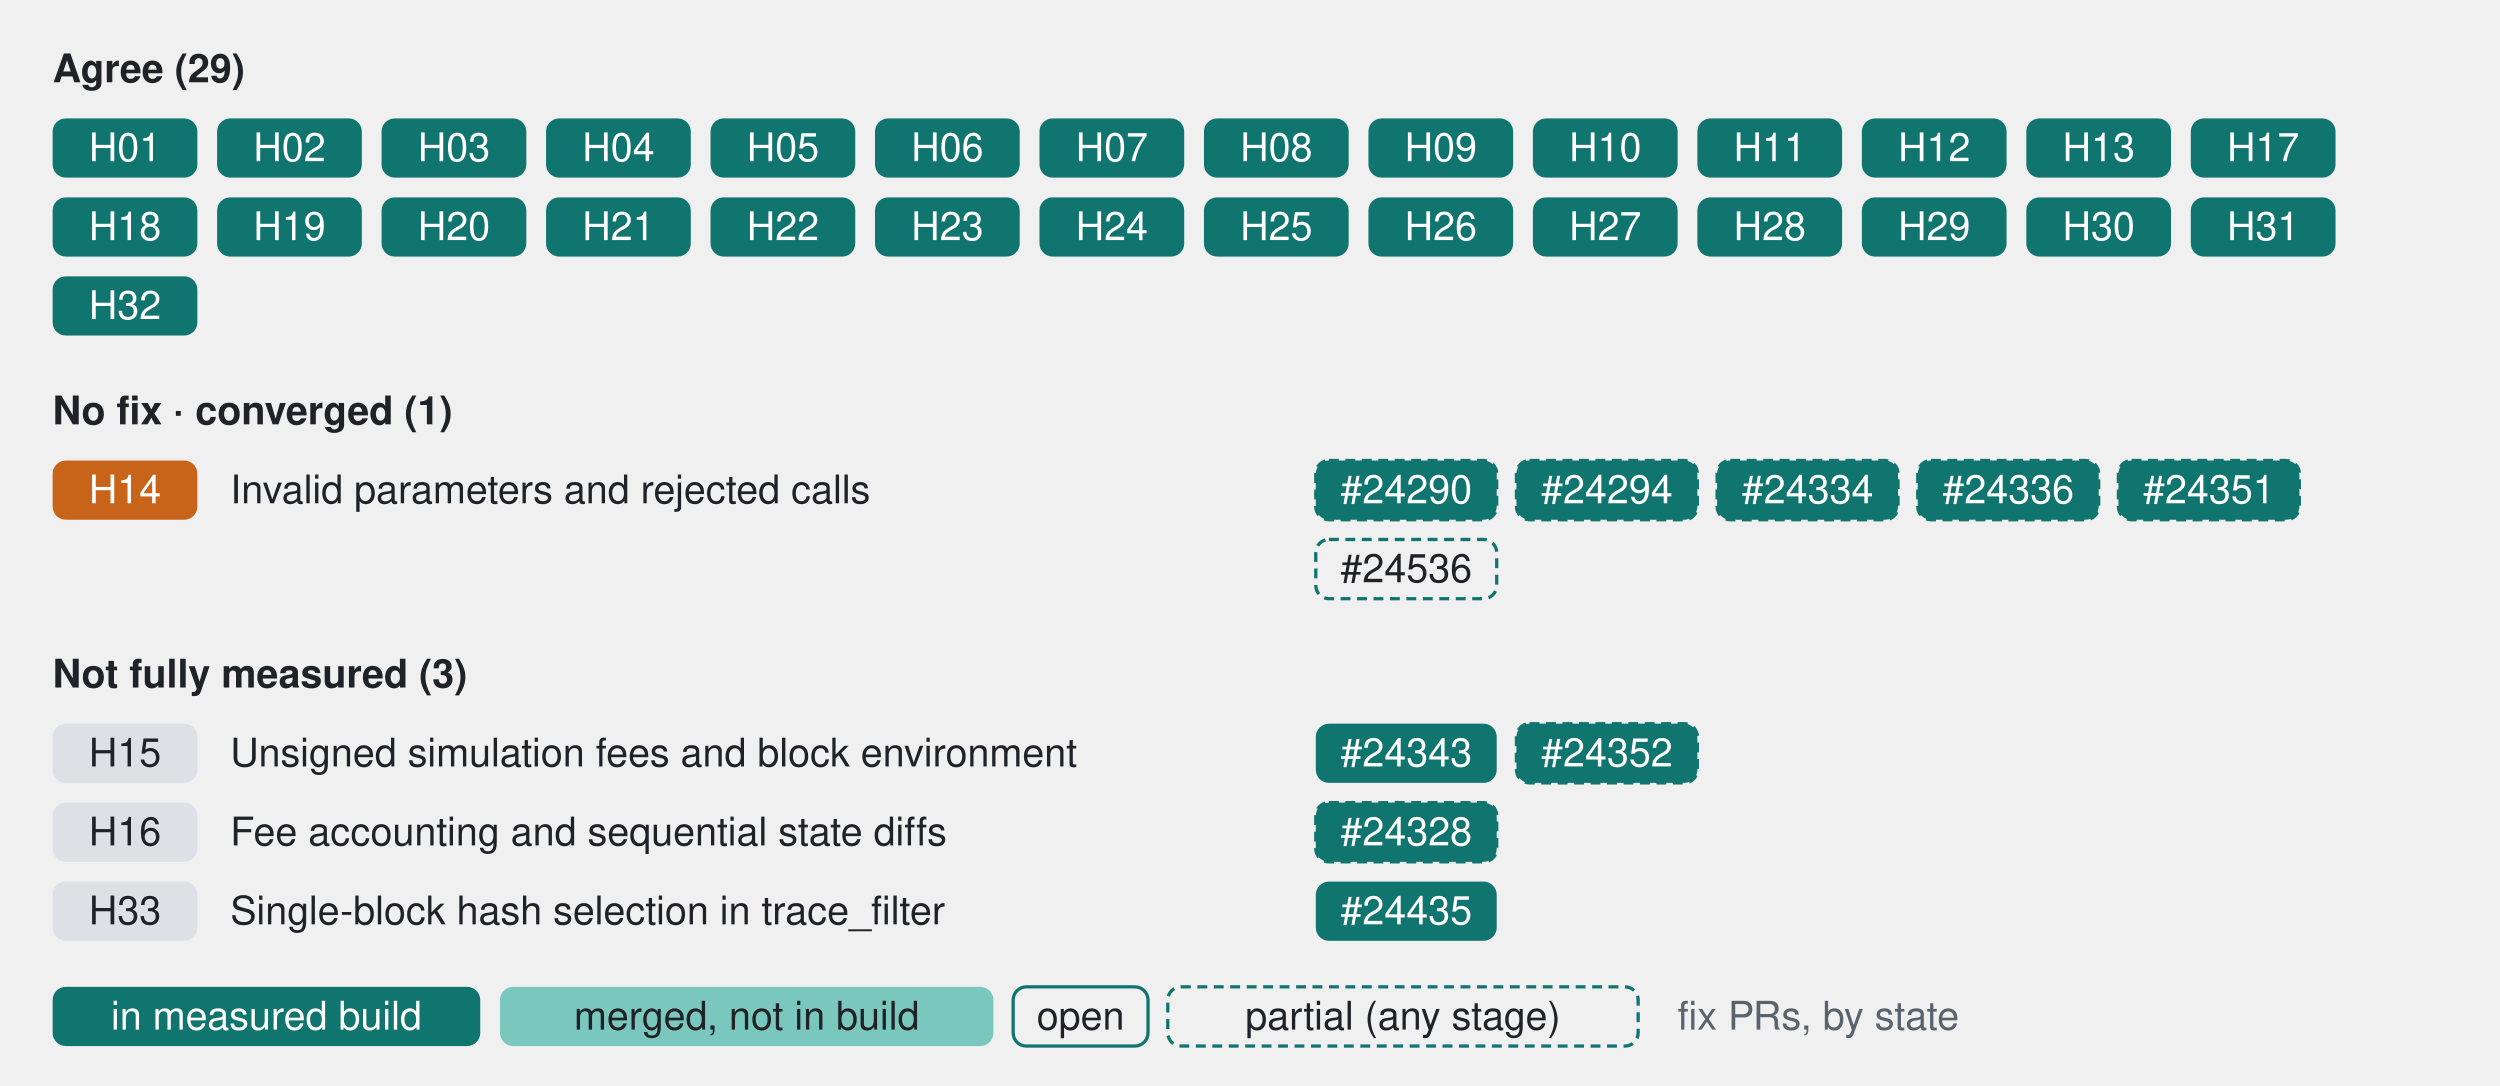
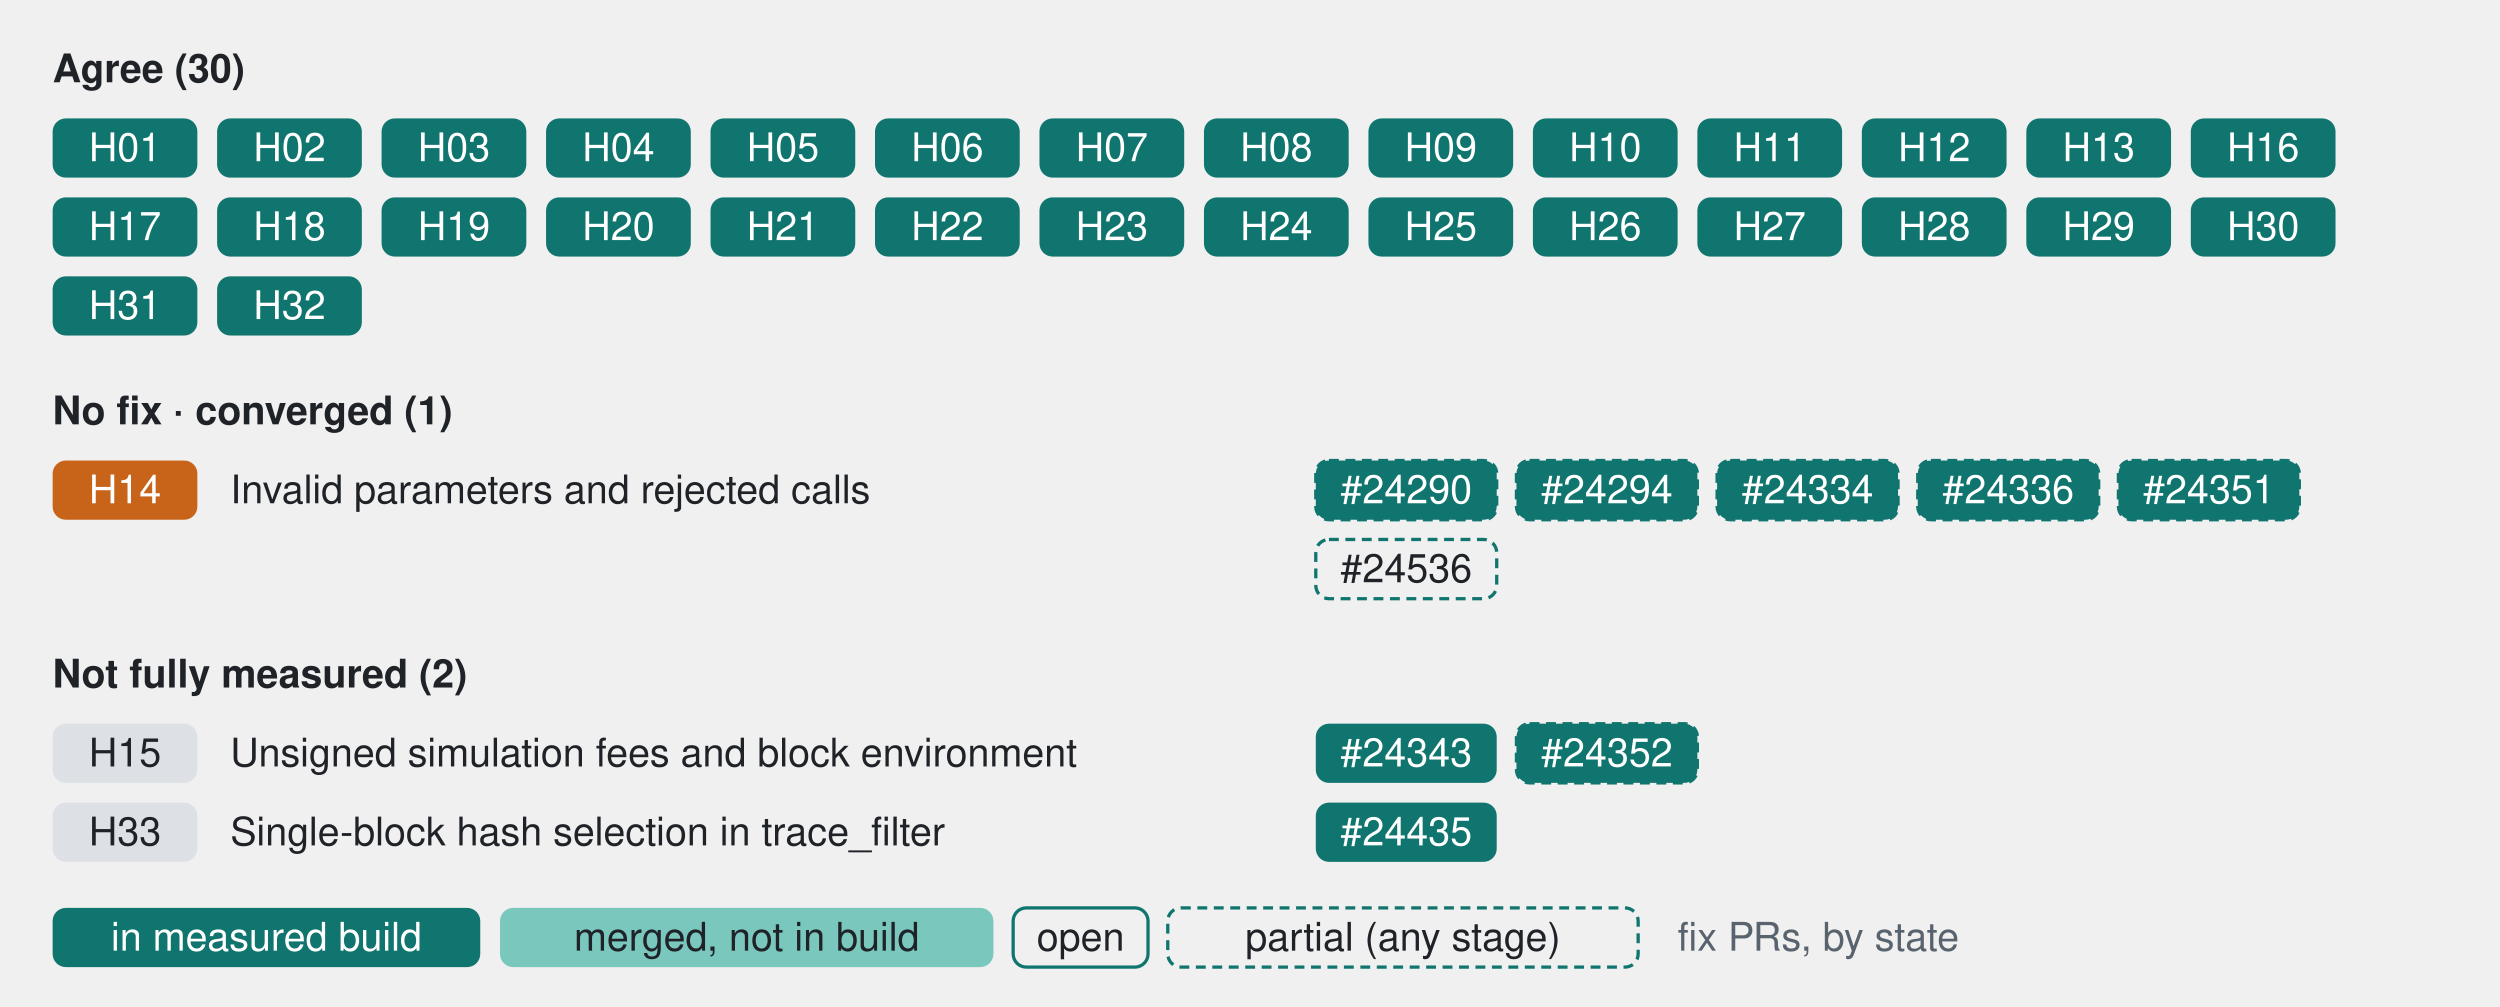
- <svg xmlns="http://www.w3.org/2000/svg" width="760" height="330" viewBox="0 0 760 330" role="img" aria-labelledby="title">
+ <svg xmlns="http://www.w3.org/2000/svg" width="760" height="306" viewBox="0 0 760 306" role="img" aria-labelledby="title">
  <style>text{font-family:-apple-system,BlinkMacSystemFont,"Segoe UI",Helvetica,Arial,sans-serif;font-size:12px}.head{font-weight:600}.partial{stroke-dasharray:3 2}.label{fill:#1f2328}.muted{fill:#59636e}.pr{fill:none;stroke:#11756f}.edge{stroke:#11756f}.b-agree{fill:#11756f}.n-agree{fill:#ffffff}.b-fix{fill:#79c7bd}.n-fix{fill:#1f2328}.b-converged{fill:#c8641a}.n-converged{fill:#ffffff}.b-review{fill:#f2b36b}.n-review{fill:#1f2328}.b-policy{fill:#8172c4}.n-policy{fill:#ffffff}.b-unmeasured{fill:#dde1e6}.n-unmeasured{fill:#1f2328}@media (prefers-color-scheme:dark){.label{fill:#e6edf3}.muted{fill:#9198a1}.pr{fill:none;stroke:#3aa59a}.edge{stroke:#3aa59a}.b-agree{fill:#3aa59a}.n-agree{fill:#0d1117}.b-fix{fill:#1a6b62}.n-fix{fill:#ffffff}.b-converged{fill:#e5843a}.n-converged{fill:#0d1117}.b-review{fill:#8f5420}.n-review{fill:#ffffff}.b-policy{fill:#9b8fe0}.n-policy{fill:#0d1117}.b-unmeasured{fill:#2d333b}.n-unmeasured{fill:#e6edf3}}</style>
-   <text class="label head" x="16" y="25">Agree (29)</text>
+   <text class="label head" x="16" y="25">Agree (30)</text>
  <rect class="b-agree" x="16" y="36" width="44" height="18" rx="4" />
  <text class="n-agree" x="38" y="49" text-anchor="middle">H01</text>
  <rect class="b-agree" x="66" y="36" width="44" height="18" rx="4" />
  <text class="n-agree" x="88" y="49" text-anchor="middle">H02</text>
  <rect class="b-agree" x="116" y="36" width="44" height="18" rx="4" />
  <text class="n-agree" x="138" y="49" text-anchor="middle">H03</text>
  <rect class="b-agree" x="166" y="36" width="44" height="18" rx="4" />
  <text class="n-agree" x="188" y="49" text-anchor="middle">H04</text>
  <rect class="b-agree" x="216" y="36" width="44" height="18" rx="4" />
  <text class="n-agree" x="238" y="49" text-anchor="middle">H05</text>
  <rect class="b-agree" x="266" y="36" width="44" height="18" rx="4" />
  <text class="n-agree" x="288" y="49" text-anchor="middle">H06</text>
  <rect class="b-agree" x="316" y="36" width="44" height="18" rx="4" />
  <text class="n-agree" x="338" y="49" text-anchor="middle">H07</text>
  <rect class="b-agree" x="366" y="36" width="44" height="18" rx="4" />
  <text class="n-agree" x="388" y="49" text-anchor="middle">H08</text>
  <rect class="b-agree" x="416" y="36" width="44" height="18" rx="4" />
  <text class="n-agree" x="438" y="49" text-anchor="middle">H09</text>
  <rect class="b-agree" x="466" y="36" width="44" height="18" rx="4" />
  <text class="n-agree" x="488" y="49" text-anchor="middle">H10</text>
  <rect class="b-agree" x="516" y="36" width="44" height="18" rx="4" />
  <text class="n-agree" x="538" y="49" text-anchor="middle">H11</text>
  <rect class="b-agree" x="566" y="36" width="44" height="18" rx="4" />
  <text class="n-agree" x="588" y="49" text-anchor="middle">H12</text>
  <rect class="b-agree" x="616" y="36" width="44" height="18" rx="4" />
  <text class="n-agree" x="638" y="49" text-anchor="middle">H13</text>
  <rect class="b-agree" x="666" y="36" width="44" height="18" rx="4" />
-   <text class="n-agree" x="688" y="49" text-anchor="middle">H17</text>
+   <text class="n-agree" x="688" y="49" text-anchor="middle">H16</text>
  <rect class="b-agree" x="16" y="60" width="44" height="18" rx="4" />
-   <text class="n-agree" x="38" y="73" text-anchor="middle">H18</text>
+   <text class="n-agree" x="38" y="73" text-anchor="middle">H17</text>
  <rect class="b-agree" x="66" y="60" width="44" height="18" rx="4" />
-   <text class="n-agree" x="88" y="73" text-anchor="middle">H19</text>
+   <text class="n-agree" x="88" y="73" text-anchor="middle">H18</text>
  <rect class="b-agree" x="116" y="60" width="44" height="18" rx="4" />
-   <text class="n-agree" x="138" y="73" text-anchor="middle">H20</text>
+   <text class="n-agree" x="138" y="73" text-anchor="middle">H19</text>
  <rect class="b-agree" x="166" y="60" width="44" height="18" rx="4" />
-   <text class="n-agree" x="188" y="73" text-anchor="middle">H21</text>
+   <text class="n-agree" x="188" y="73" text-anchor="middle">H20</text>
  <rect class="b-agree" x="216" y="60" width="44" height="18" rx="4" />
-   <text class="n-agree" x="238" y="73" text-anchor="middle">H22</text>
+   <text class="n-agree" x="238" y="73" text-anchor="middle">H21</text>
  <rect class="b-agree" x="266" y="60" width="44" height="18" rx="4" />
-   <text class="n-agree" x="288" y="73" text-anchor="middle">H23</text>
+   <text class="n-agree" x="288" y="73" text-anchor="middle">H22</text>
  <rect class="b-agree" x="316" y="60" width="44" height="18" rx="4" />
-   <text class="n-agree" x="338" y="73" text-anchor="middle">H24</text>
+   <text class="n-agree" x="338" y="73" text-anchor="middle">H23</text>
  <rect class="b-agree" x="366" y="60" width="44" height="18" rx="4" />
-   <text class="n-agree" x="388" y="73" text-anchor="middle">H25</text>
+   <text class="n-agree" x="388" y="73" text-anchor="middle">H24</text>
  <rect class="b-agree" x="416" y="60" width="44" height="18" rx="4" />
-   <text class="n-agree" x="438" y="73" text-anchor="middle">H26</text>
+   <text class="n-agree" x="438" y="73" text-anchor="middle">H25</text>
  <rect class="b-agree" x="466" y="60" width="44" height="18" rx="4" />
-   <text class="n-agree" x="488" y="73" text-anchor="middle">H27</text>
+   <text class="n-agree" x="488" y="73" text-anchor="middle">H26</text>
  <rect class="b-agree" x="516" y="60" width="44" height="18" rx="4" />
-   <text class="n-agree" x="538" y="73" text-anchor="middle">H28</text>
+   <text class="n-agree" x="538" y="73" text-anchor="middle">H27</text>
  <rect class="b-agree" x="566" y="60" width="44" height="18" rx="4" />
-   <text class="n-agree" x="588" y="73" text-anchor="middle">H29</text>
+   <text class="n-agree" x="588" y="73" text-anchor="middle">H28</text>
  <rect class="b-agree" x="616" y="60" width="44" height="18" rx="4" />
-   <text class="n-agree" x="638" y="73" text-anchor="middle">H30</text>
+   <text class="n-agree" x="638" y="73" text-anchor="middle">H29</text>
  <rect class="b-agree" x="666" y="60" width="44" height="18" rx="4" />
-   <text class="n-agree" x="688" y="73" text-anchor="middle">H31</text>
+   <text class="n-agree" x="688" y="73" text-anchor="middle">H30</text>
  <rect class="b-agree" x="16" y="84" width="44" height="18" rx="4" />
-   <text class="n-agree" x="38" y="97" text-anchor="middle">H32</text>
+   <text class="n-agree" x="38" y="97" text-anchor="middle">H31</text>
+   <rect class="b-agree" x="66" y="84" width="44" height="18" rx="4" />
+   <text class="n-agree" x="88" y="97" text-anchor="middle">H32</text>
  <text class="label head" x="16" y="129">No fix · converged (1)</text>
  <rect class="b-converged" x="16" y="140" width="44" height="18" rx="4" />
  <text class="n-converged" x="38" y="153" text-anchor="middle">H14</text>
  <text class="label" x="70" y="153">Invalid parameters and rejected calls</text>
  <rect class="b-agree edge partial" x="400" y="140" width="55" height="18" rx="4" />
  <text class="n-agree" x="427.5" y="153" text-anchor="middle">#24290</text>
  <rect class="b-agree edge partial" x="461" y="140" width="55" height="18" rx="4" />
  <text class="n-agree" x="488.5" y="153" text-anchor="middle">#24294</text>
  <rect class="b-agree edge partial" x="522" y="140" width="55" height="18" rx="4" />
  <text class="n-agree" x="549.5" y="153" text-anchor="middle">#24334</text>
  <rect class="b-agree edge partial" x="583" y="140" width="55" height="18" rx="4" />
  <text class="n-agree" x="610.5" y="153" text-anchor="middle">#24336</text>
  <rect class="b-agree edge partial" x="644" y="140" width="55" height="18" rx="4" />
  <text class="n-agree" x="671.5" y="153" text-anchor="middle">#24351</text>
  <rect class="pr edge partial" x="400" y="164" width="55" height="18" rx="4" />
  <text class="label" x="427.5" y="177" text-anchor="middle">#24536</text>
-   <text class="label head" x="16" y="209">Not fully measured (3)</text>
+   <text class="label head" x="16" y="209">Not fully measured (2)</text>
  <rect class="b-unmeasured" x="16" y="220" width="44" height="18" rx="4" />
  <text class="n-unmeasured" x="38" y="233" text-anchor="middle">H15</text>
  <text class="label" x="70" y="233">Unsigned simulation fees and block environment</text>
  <rect class="b-agree" x="400" y="220" width="55" height="18" rx="4" />
  <text class="n-agree" x="427.5" y="233" text-anchor="middle">#24343</text>
  <rect class="b-agree edge partial" x="461" y="220" width="55" height="18" rx="4" />
  <text class="n-agree" x="488.5" y="233" text-anchor="middle">#24352</text>
  <rect class="b-unmeasured" x="16" y="244" width="44" height="18" rx="4" />
-   <text class="n-unmeasured" x="38" y="257" text-anchor="middle">H16</text>
-   <text class="label" x="70" y="257">Fee accounting and sequential state diffs</text>
-   <rect class="b-agree edge partial" x="400" y="244" width="55" height="18" rx="4" />
-   <text class="n-agree" x="427.5" y="257" text-anchor="middle">#24328</text>
-   <rect class="b-unmeasured" x="16" y="268" width="44" height="18" rx="4" />
-   <text class="n-unmeasured" x="38" y="281" text-anchor="middle">H33</text>
-   <text class="label" x="70" y="281">Single-block hash selection in trace_filter</text>
-   <rect class="b-agree" x="400" y="268" width="55" height="18" rx="4" />
-   <text class="n-agree" x="427.5" y="281" text-anchor="middle">#24435</text>
-   <rect class="b-agree" x="16" y="300" width="130" height="18" rx="4" />
-   <text class="n-agree" x="81" y="313" text-anchor="middle">in measured build</text>
-   <rect class="b-fix" x="152" y="300" width="150" height="18" rx="4" />
-   <text class="n-fix" x="227" y="313" text-anchor="middle">merged, not in build</text>
-   <rect class="pr" x="308" y="300" width="41" height="18" rx="4" />
-   <text class="label" x="328.5" y="313" text-anchor="middle">open</text>
-   <rect class="pr partial" x="355" y="300" width="143" height="18" rx="4" />
-   <text class="label" x="426.5" y="313" text-anchor="middle">partial (any stage)</text>
-   <text class="muted" x="510" y="313">fix PRs, by state</text>
+   <text class="n-unmeasured" x="38" y="257" text-anchor="middle">H33</text>
+   <text class="label" x="70" y="257">Single-block hash selection in trace_filter</text>
+   <rect class="b-agree" x="400" y="244" width="55" height="18" rx="4" />
+   <text class="n-agree" x="427.5" y="257" text-anchor="middle">#24435</text>
+   <rect class="b-agree" x="16" y="276" width="130" height="18" rx="4" />
+   <text class="n-agree" x="81" y="289" text-anchor="middle">in measured build</text>
+   <rect class="b-fix" x="152" y="276" width="150" height="18" rx="4" />
+   <text class="n-fix" x="227" y="289" text-anchor="middle">merged, not in build</text>
+   <rect class="pr" x="308" y="276" width="41" height="18" rx="4" />
+   <text class="label" x="328.5" y="289" text-anchor="middle">open</text>
+   <rect class="pr partial" x="355" y="276" width="143" height="18" rx="4" />
+   <text class="label" x="426.5" y="289" text-anchor="middle">partial (any stage)</text>
+   <text class="muted" x="510" y="289">fix PRs, by state</text>
</svg>
